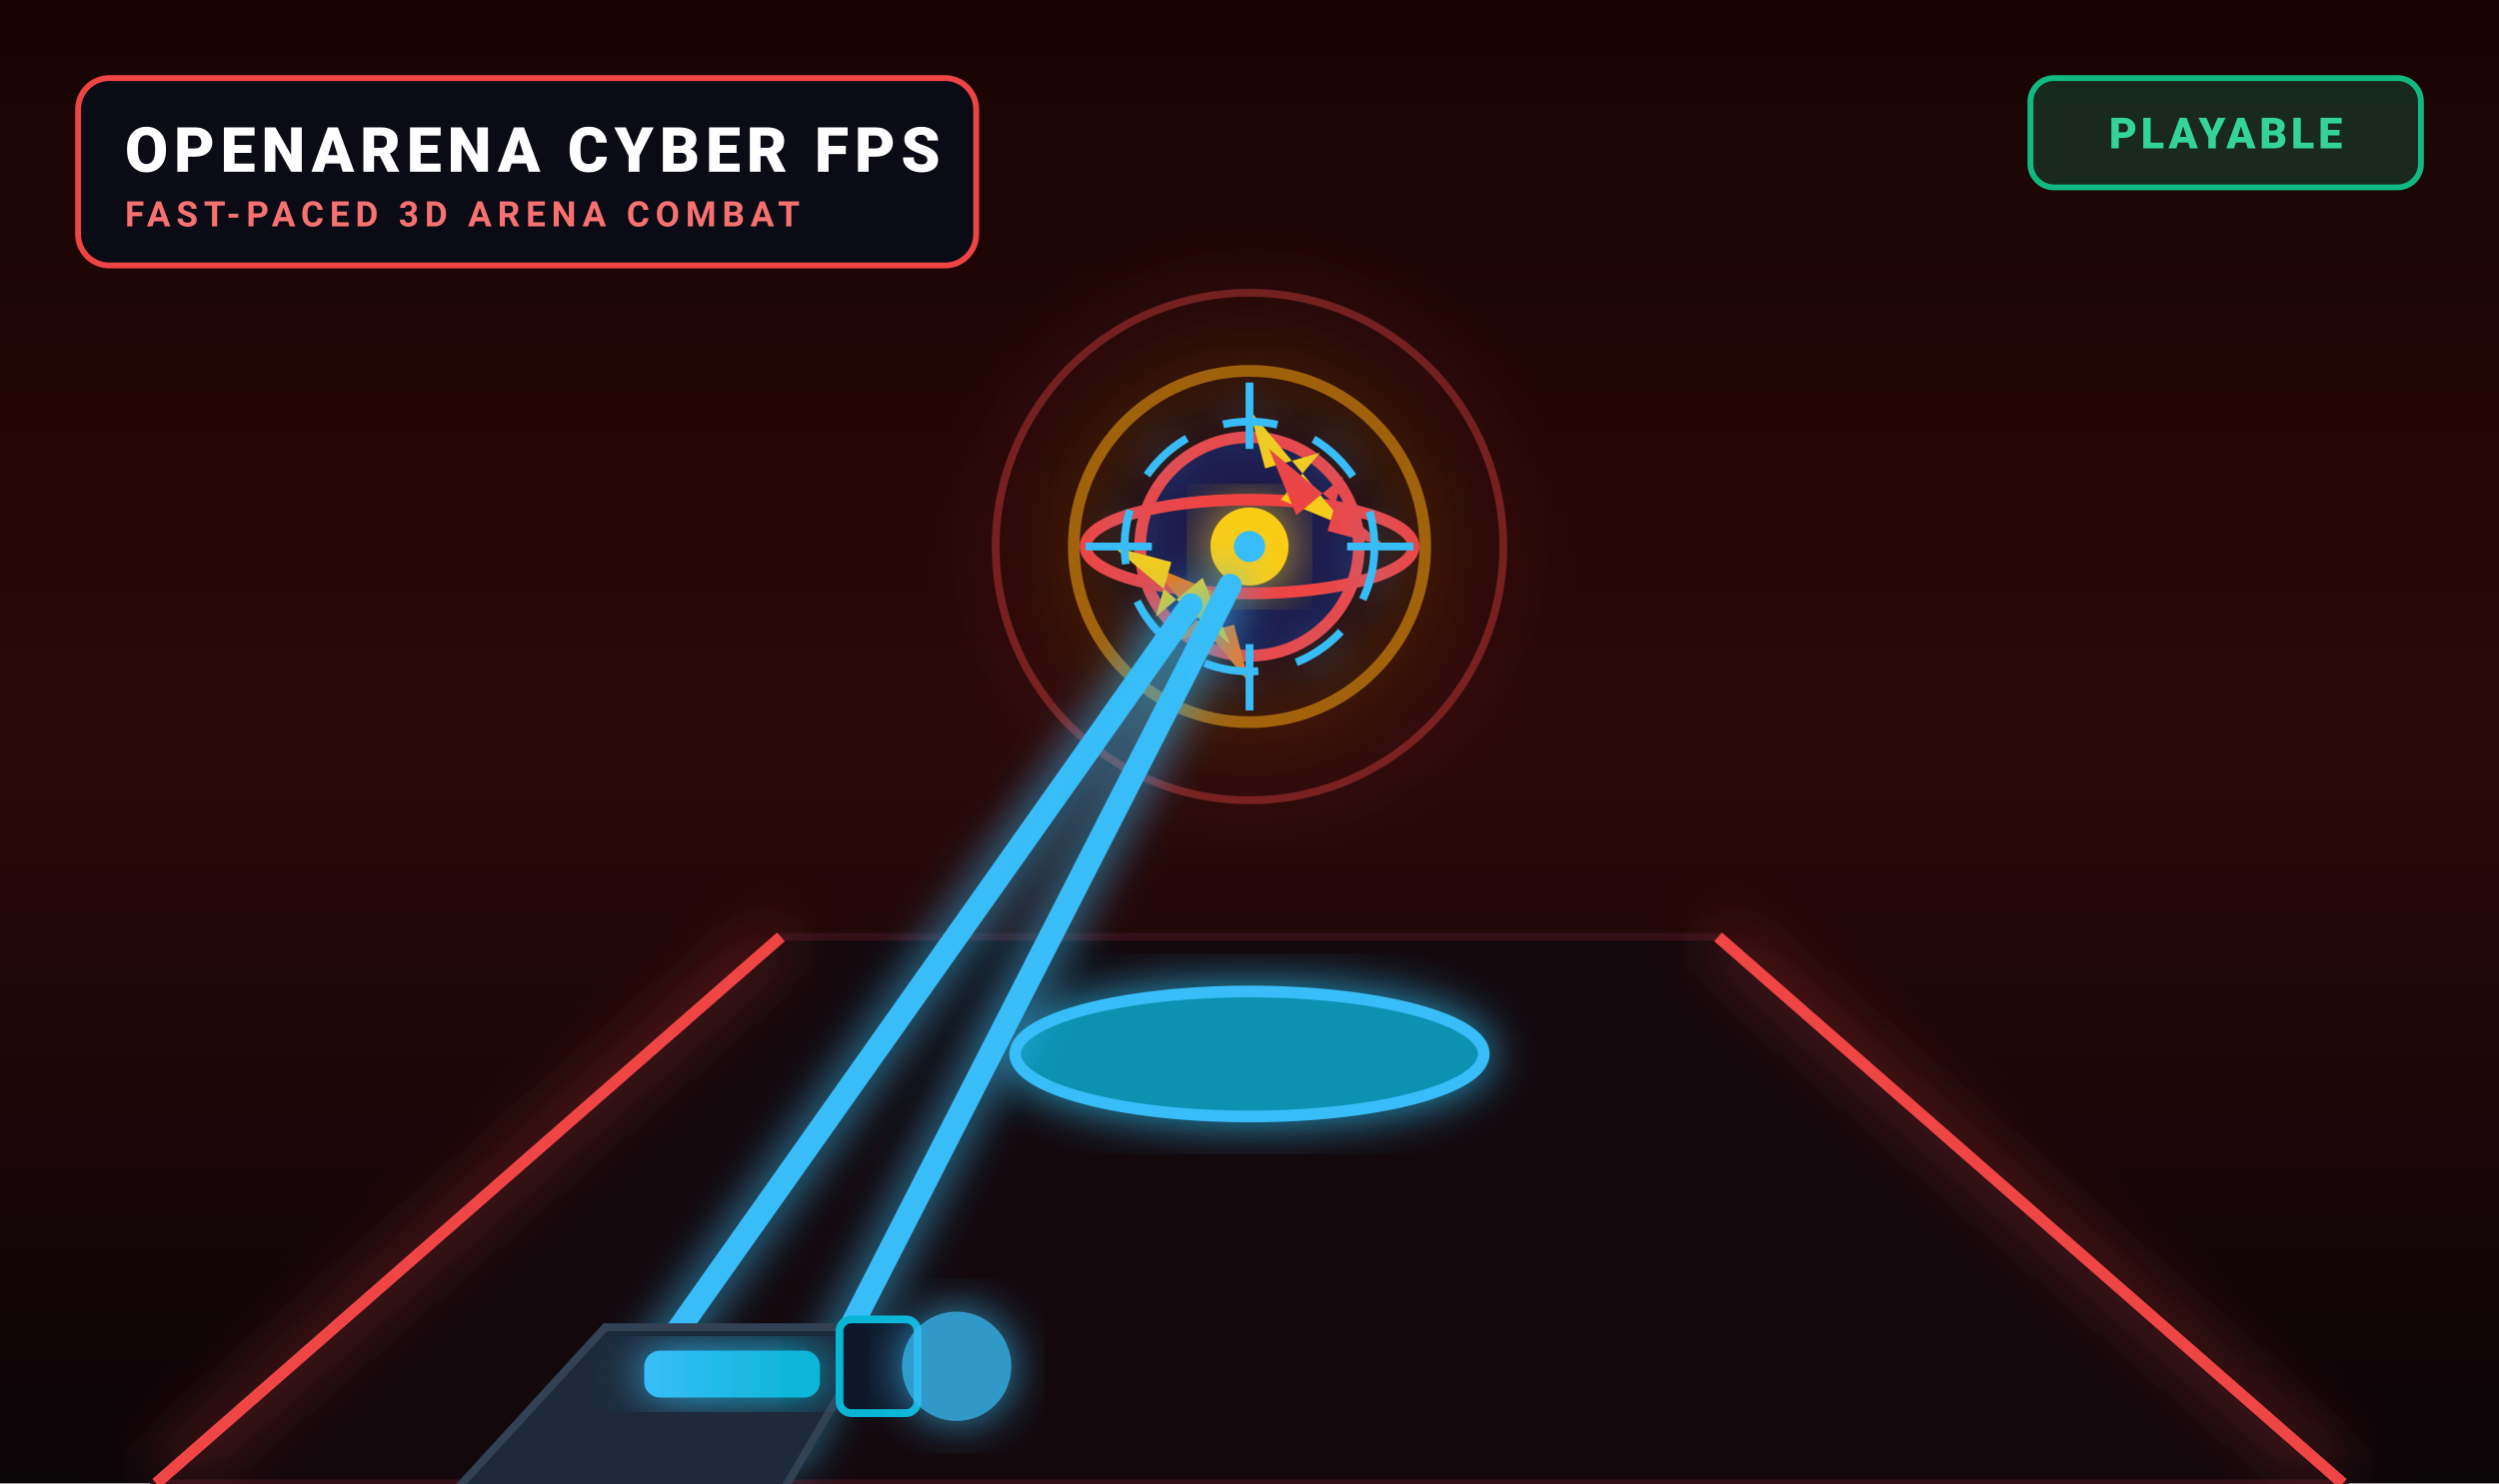
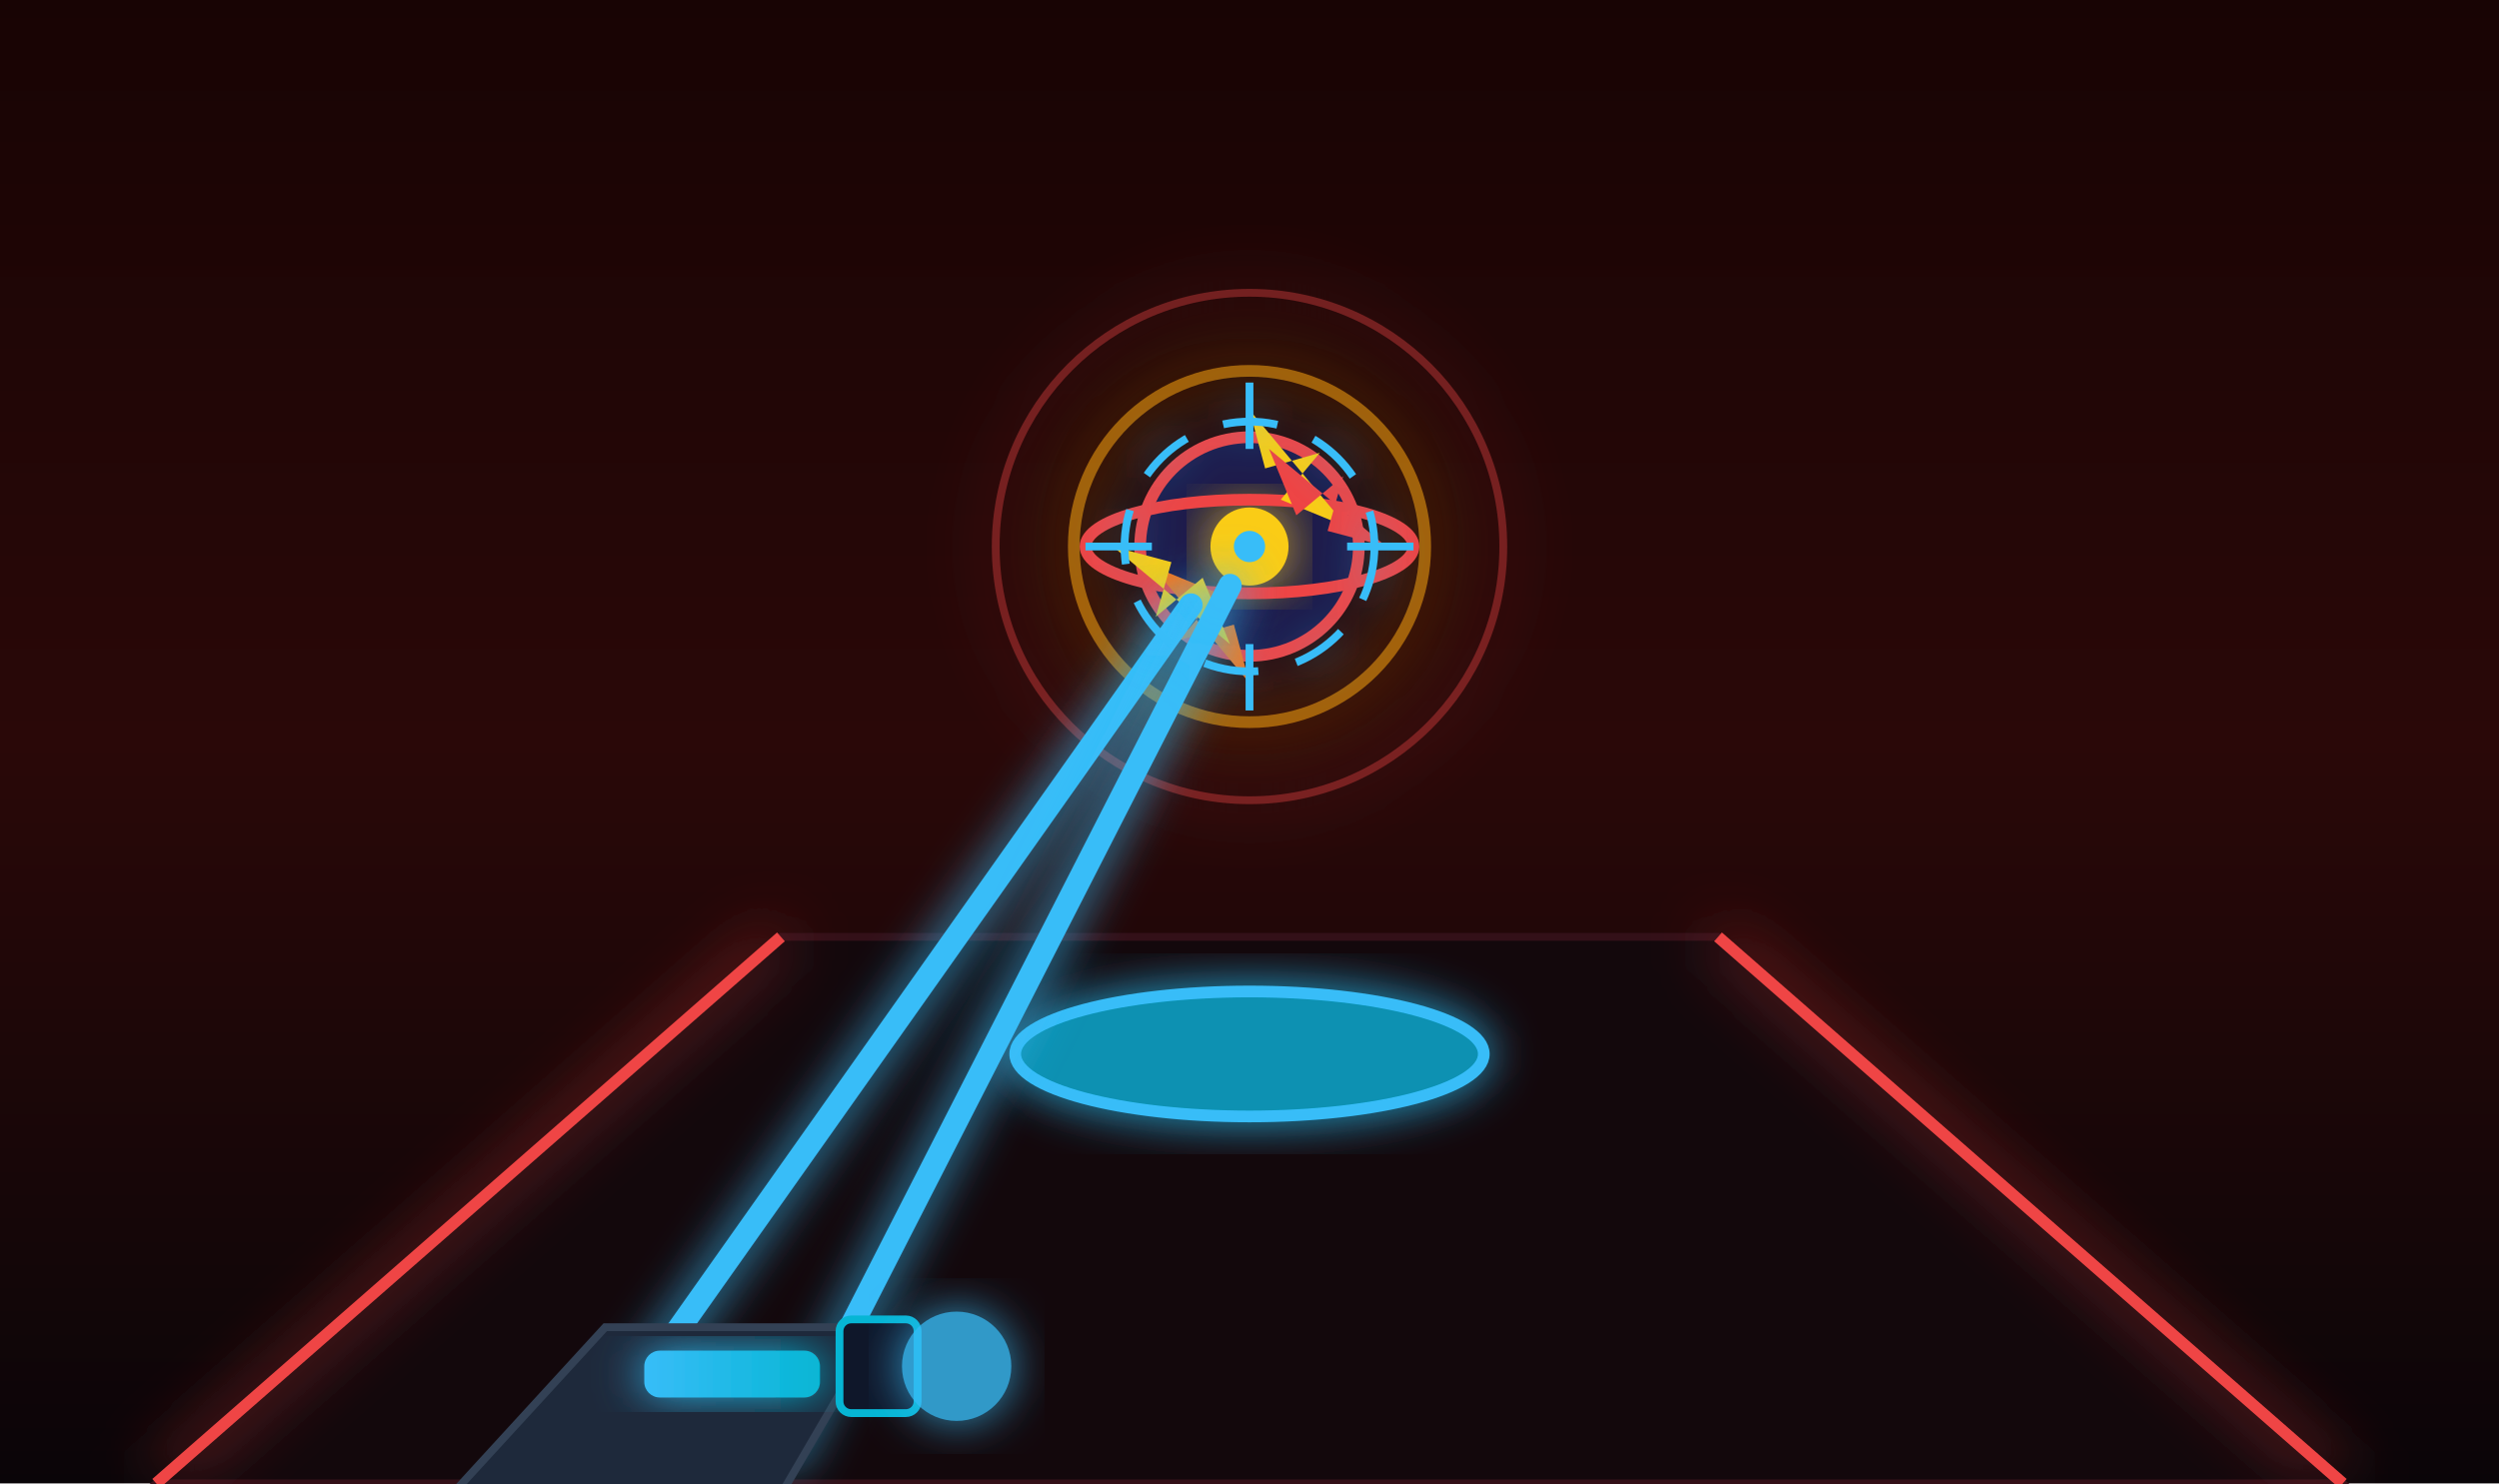
<svg xmlns="http://www.w3.org/2000/svg" viewBox="0 0 640 380" width="100%" height="100%">
  <defs>
    <linearGradient id="oa-bg" x1="0%" y1="0%" x2="0%" y2="100%">
      <stop offset="0%" stop-color="#180404" />
      <stop offset="50%" stop-color="#2a0808" />
      <stop offset="100%" stop-color="#0a0508" />
    </linearGradient>
    <linearGradient id="plasma-grad" x1="0%" y1="0%" x2="100%" y2="0%">
      <stop offset="0%" stop-color="#38bdf8" />
      <stop offset="100%" stop-color="#06b6d4" />
    </linearGradient>
    <filter id="red-flare" x="-30%" y="-30%" width="160%" height="160%">
      <feGaussianBlur stdDeviation="8" result="blur" />
      <feMerge>
        <feMergeNode in="blur" />
        <feMergeNode in="SourceGraphic" />
      </feMerge>
    </filter>
    <filter id="laser-glow" x="-30%" y="-30%" width="160%" height="160%">
      <feGaussianBlur stdDeviation="6" result="blur" />
      <feMerge>
        <feMergeNode in="blur" />
        <feMergeNode in="SourceGraphic" />
      </feMerge>
    </filter>
  </defs>
  <rect width="640" height="380" fill="url(#oa-bg)" />
  <polygon points="40,380 600,380 440,240 200,240" fill="#13080c" stroke="#331018" stroke-width="2" />
  <line x1="200" y1="240" x2="40" y2="380" stroke="#ef4444" stroke-width="3" filter="url(#red-flare)" />
  <line x1="440" y1="240" x2="600" y2="380" stroke="#ef4444" stroke-width="3" filter="url(#red-flare)" />
  <ellipse cx="320" cy="270" rx="60" ry="16" fill="#0891b2" stroke="#38bdf8" stroke-width="3" filter="url(#laser-glow)" />
  <line x1="320" y1="260" x2="320" y2="180" stroke="#38bdf8" stroke-width="3" stroke-dasharray="6 6" filter="url(#laser-glow)" />
  <g transform="translate(320, 140)">
    <circle cx="0" cy="0" r="45" fill="none" stroke="#f59e0b" stroke-width="3" opacity="0.6" filter="url(#red-flare)" />
    <circle cx="0" cy="0" r="65" fill="none" stroke="#ef4444" stroke-width="2" opacity="0.4" filter="url(#red-flare)" />
    <circle cx="0" cy="0" r="28" fill="#1e1b4b" stroke="#ef4444" stroke-width="3" />
    <circle cx="0" cy="0" r="10" fill="#facc15" filter="url(#red-flare)" />
    <ellipse cx="0" cy="0" rx="42" ry="12" fill="none" stroke="#ef4444" stroke-width="3" />
    <polygon points="0,-35 4,-20 18,-24 8,-12 25,-5" fill="#facc15" />
    <polygon points="0,35 -4,20 -18,24 -8,12 -25,5" fill="#f97316" />
    <polygon points="35,0 20,-4 24,-18 12,-8 5,-25" fill="#ef4444" />
    <polygon points="-35,0 -20,4 -24,18 -12,8 -5,25" fill="#facc15" />
  </g>
  <line x1="160" y1="360" x2="305" y2="155" stroke="#38bdf8" stroke-width="6" stroke-linecap="round" filter="url(#laser-glow)" />
  <line x1="200" y1="375" x2="315" y2="150" stroke="#38bdf8" stroke-width="6" stroke-linecap="round" filter="url(#laser-glow)" />
  <g transform="translate(140, 360)">
    <polygon points="-40,40 50,40 85,-20 15,-20" fill="#1e293b" stroke="#334155" stroke-width="2" />
    <rect x="25" y="-14" width="45" height="12" rx="4" fill="url(#plasma-grad)" filter="url(#laser-glow)" />
    <rect x="75" y="-22" width="20" height="24" rx="3" fill="#0f172a" stroke="#06b6d4" stroke-width="2" />
    <circle cx="105" cy="-10" r="14" fill="#38bdf8" opacity="0.8" filter="url(#laser-glow)" />
  </g>
  <g transform="translate(320, 140)">
    <circle cx="0" cy="0" r="32" fill="none" stroke="#38bdf8" stroke-width="2" stroke-dasharray="14 10" filter="url(#laser-glow)" />
    <circle cx="0" cy="0" r="4" fill="#38bdf8" />
    <line x1="-42" y1="0" x2="-25" y2="0" stroke="#38bdf8" stroke-width="2" />
    <line x1="25" y1="0" x2="42" y2="0" stroke="#38bdf8" stroke-width="2" />
    <line x1="0" y1="-42" x2="0" y2="-25" stroke="#38bdf8" stroke-width="2" />
    <line x1="0" y1="25" x2="0" y2="42" stroke="#38bdf8" stroke-width="2" />
  </g>
-   <rect x="20" y="20" width="230" height="48" rx="8" fill="#080c18" fill-opacity="0.85" stroke="#ef4444" stroke-width="1.5" />
-   <text x="32" y="44" font-family="-apple-system, BlinkMacSystemFont, 'Segoe UI', Roboto, sans-serif" font-size="16" font-weight="900" fill="#ffffff" letter-spacing="1.5">OPENARENA CYBER FPS</text>
-   <text x="32" y="58" font-family="-apple-system, BlinkMacSystemFont, 'Segoe UI', Roboto, sans-serif" font-size="9" font-weight="700" fill="#f87171" letter-spacing="1.5">FAST-PACED 3D ARENA COMBAT</text>
-   <rect x="520" y="20" width="100" height="28" rx="6" fill="#10b981" fill-opacity="0.2" stroke="#10b981" stroke-width="1.5" />
-   <text x="570" y="38" text-anchor="middle" font-family="-apple-system, BlinkMacSystemFont, 'Segoe UI', Roboto, sans-serif" font-size="11" font-weight="800" fill="#34d399" letter-spacing="1">PLAYABLE</text>
</svg>
